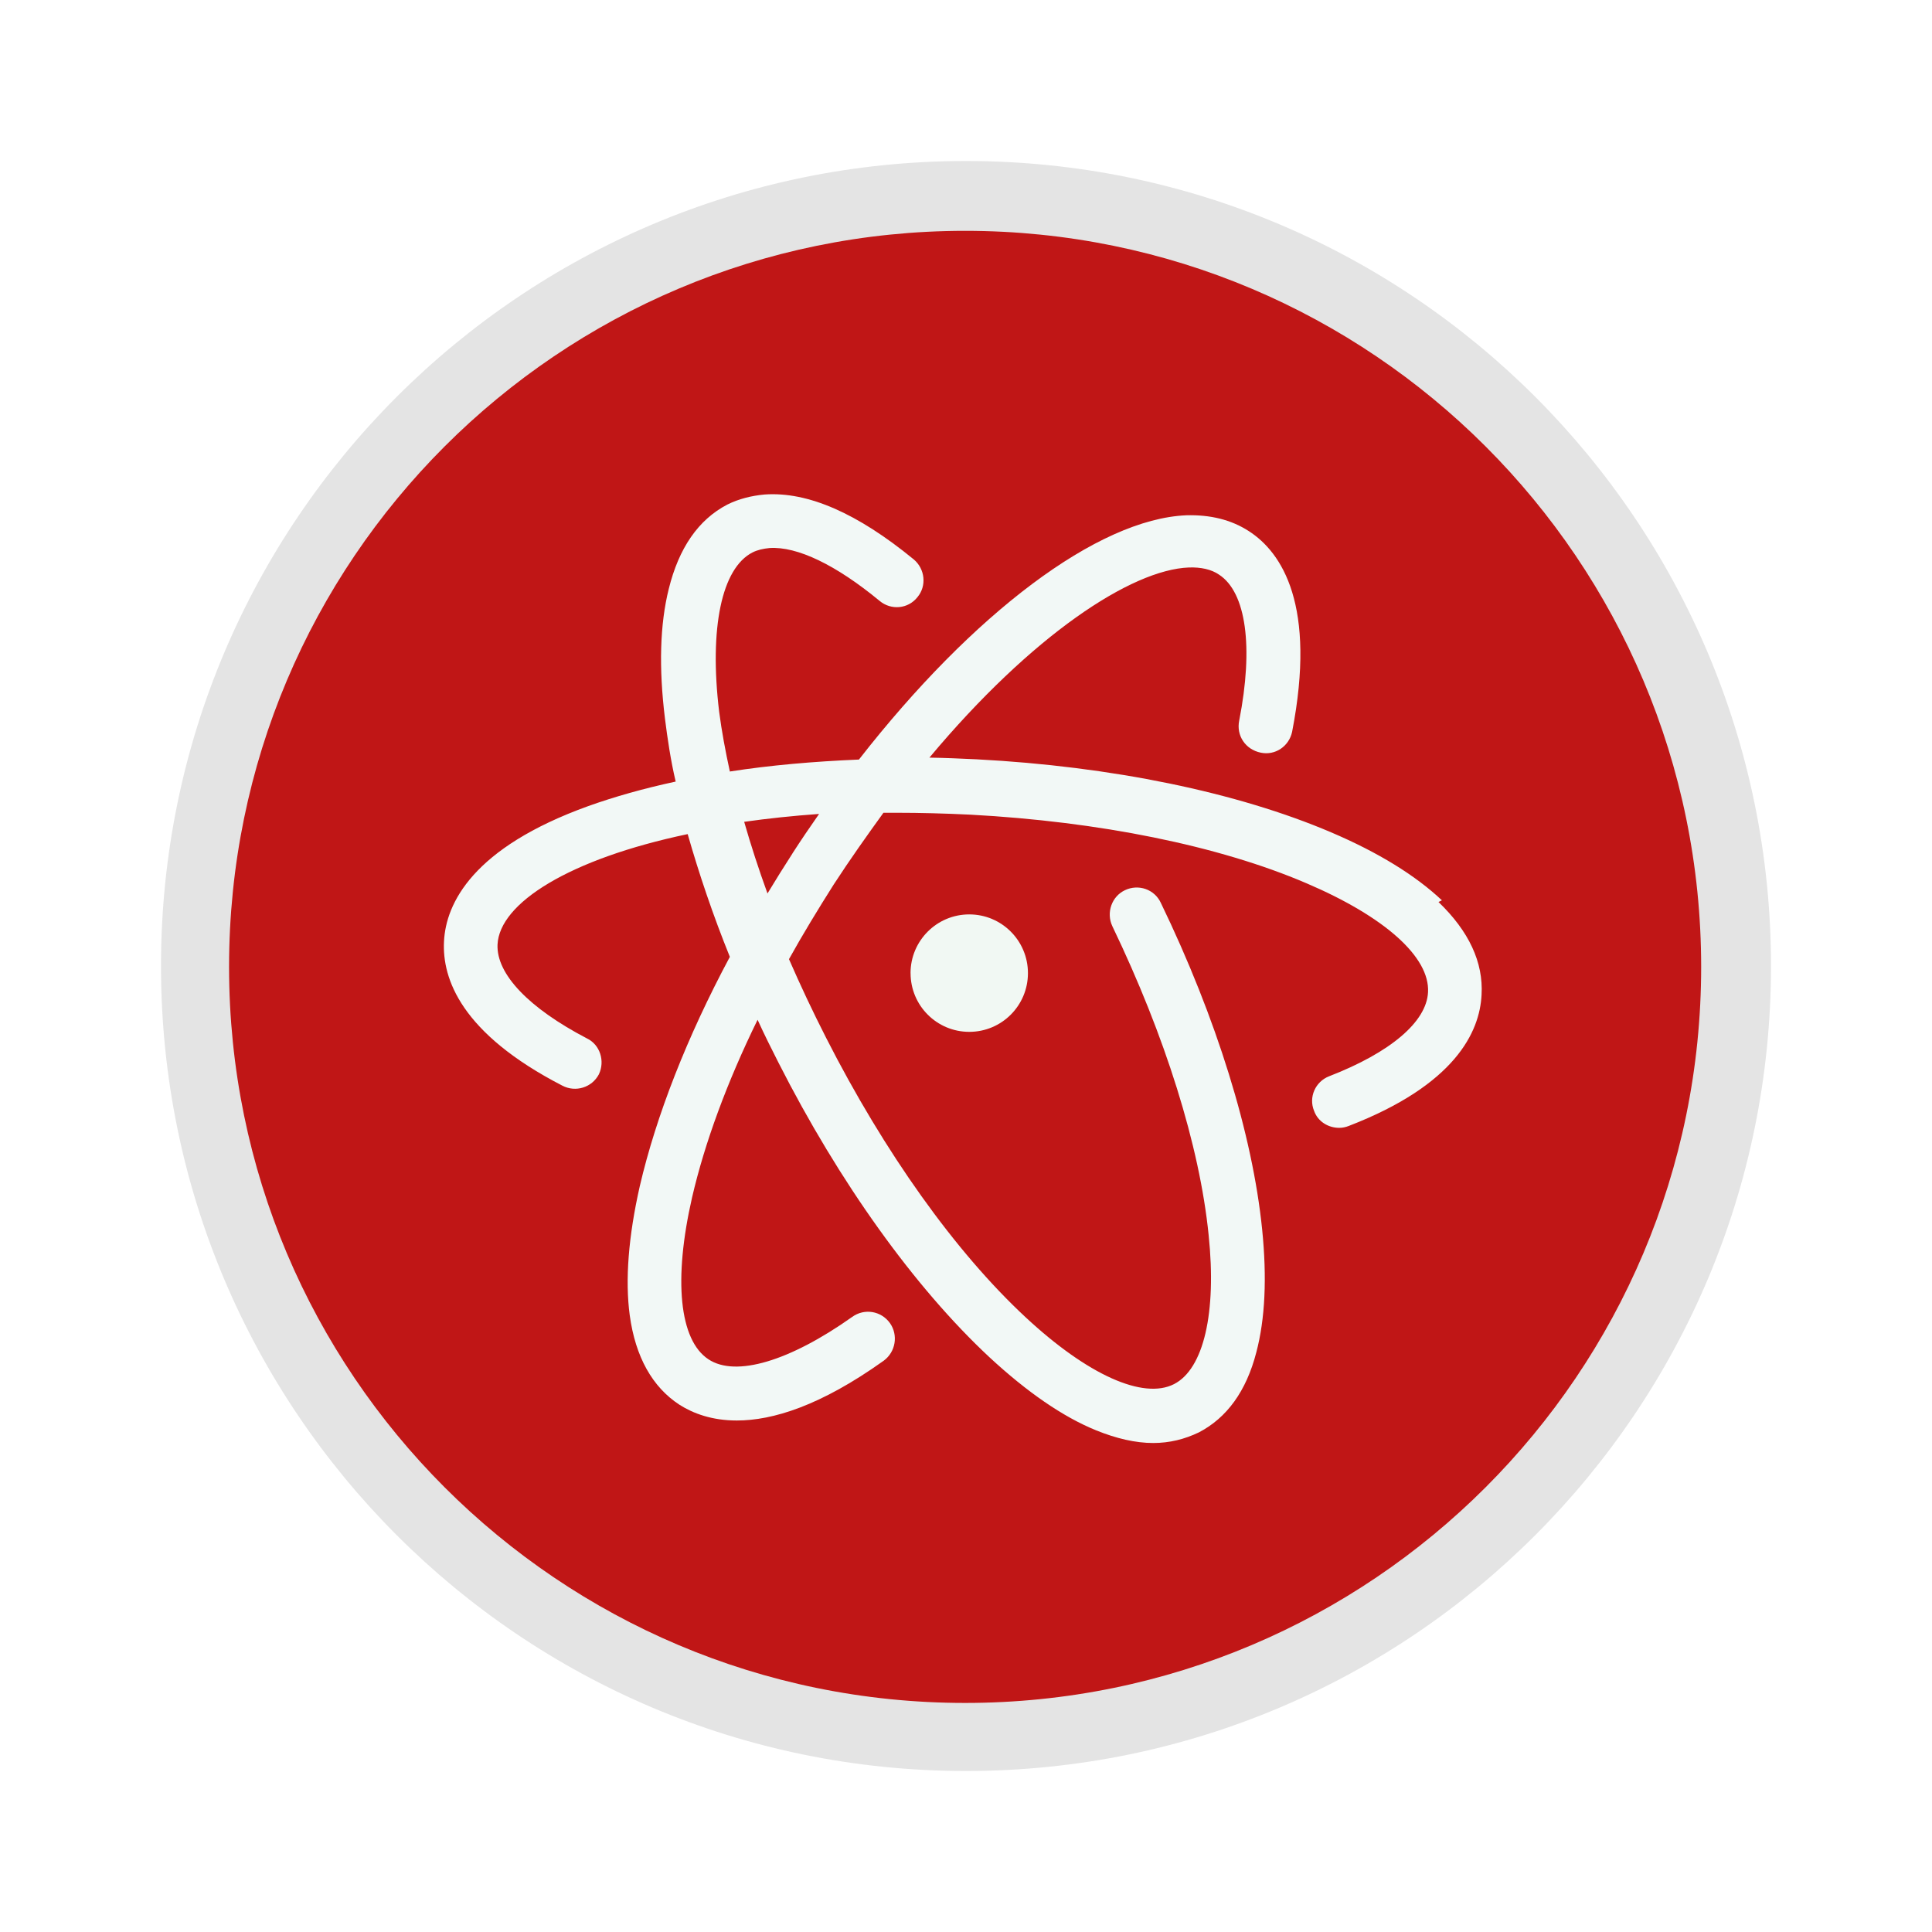
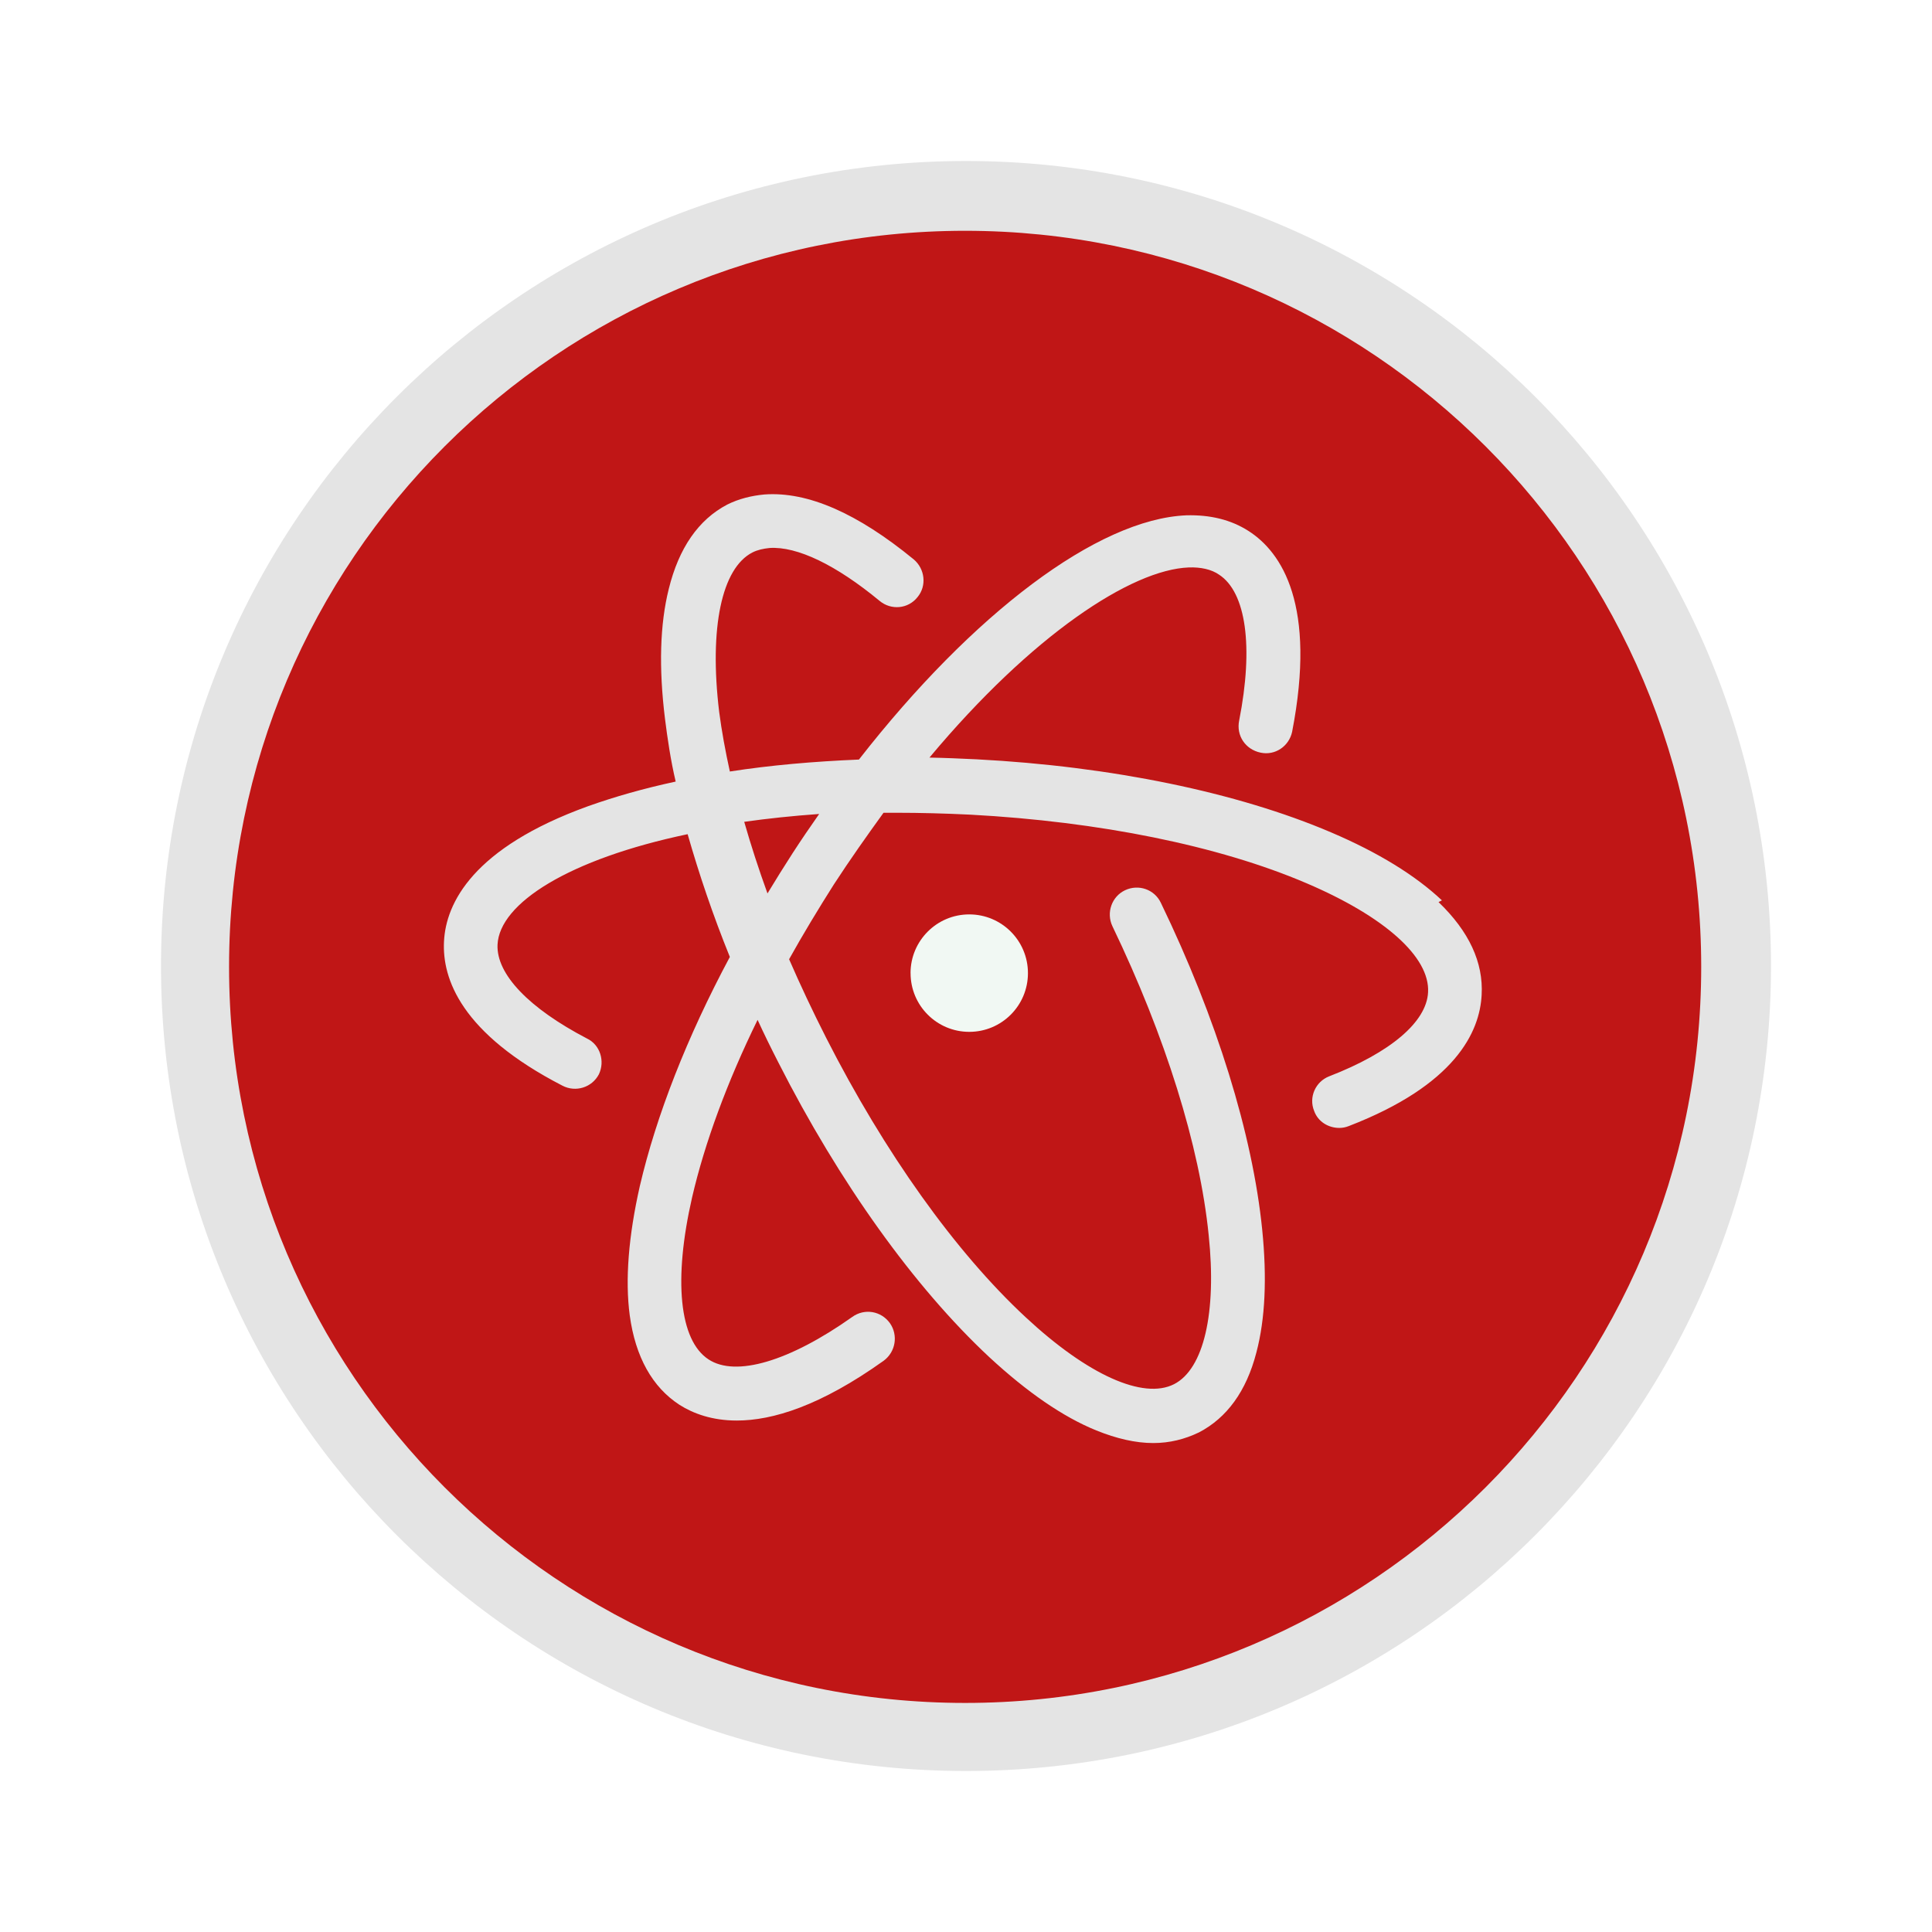
<svg xmlns="http://www.w3.org/2000/svg" height="48" preserveAspectRatio="xMidYMid" version="1.1" width="48" id="svg12">
  <defs id="defs16" />
  <circle style="fill:#e4e4e4;stroke-width:0.156" id="circle2" r="20" cy="24" cx="24" />
-   <circle style="fill:#c01616;stroke-width:0.156;fill-opacity:1" id="circle4" r="18.287" cy="24.022" cx="23.978" />
-   <path style="fill:#f2f8f6;stroke-width:0.156" id="path6" d="m 19.691,21.2 c -0.214,0.332 -0.422,0.665 -0.623,0.998 -0.219,-0.604 -0.413,-1.2 -0.579,-1.78 0.585,-0.083 1.204,-0.149 1.861,-0.196 -0.224,0.319 -0.444,0.644 -0.66,0.978 z m 16.133,1.168 c -0.657,-0.619 -1.58,-1.189 -2.753,-1.689 -2.331,-0.995 -5.459,-1.639 -8.807,-1.814 -0.407,-0.02 -0.798,-0.036 -1.173,-0.042 2.55,-3.05 5.021,-4.669 6.445,-4.724 0.297,-0.011 0.563,0.047 0.751,0.178 0.673,0.438 0.86,1.791 0.501,3.624 -0.078,0.375 0.156,0.72 0.532,0.798 0.36,0.078 0.704,-0.156 0.782,-0.516 0.61,-3.144 -0.25,-4.458 -1.079,-4.99 -0.438,-0.282 -0.954,-0.407 -1.549,-0.391 -2.206,0.094 -5.303,2.44 -8.134,6.069 -1.126,0.047 -2.206,0.141 -3.207,0.297 -0.109,-0.501 -0.203,-1.001 -0.266,-1.486 -0.25,-2.08 0.063,-3.566 0.829,-3.957 0.125,-0.063 0.266,-0.094 0.422,-0.109 0.688,-0.047 1.658,0.422 2.737,1.314 0.282,0.235 0.704,0.203 0.939,-0.094 0.235,-0.282 0.188,-0.704 -0.094,-0.939 -1.392,-1.142 -2.628,-1.689 -3.707,-1.611 -0.328,0.031 -0.641,0.109 -0.923,0.25 -0.72,0.375 -1.204,1.079 -1.455,2.096 -0.219,0.876 -0.25,1.955 -0.094,3.222 0.063,0.501 0.141,1.032 0.266,1.564 -0.798,0.172 -1.517,0.375 -2.174,0.61 -2.863,1.032 -3.535,2.409 -3.582,3.363 -0.047,0.923 0.422,2.284 2.941,3.582 0.328,0.172 0.735,0.047 0.907,-0.282 0.156,-0.328 0.031,-0.735 -0.297,-0.892 -1.439,-0.751 -2.252,-1.595 -2.221,-2.331 0.047,-1.032 1.783,-2.127 4.724,-2.745 0.282,0.985 0.626,2.007 1.048,3.05 -1.064,1.987 -1.83,3.947 -2.237,5.694 -0.282,1.244 -0.369,2.331 -0.25,3.213 0.141,1.032 0.563,1.783 1.236,2.221 0.344,0.219 0.813,0.391 1.423,0.391 0.892,0 2.08,-0.364 3.651,-1.486 0.297,-0.219 0.364,-0.634 0.156,-0.932 -0.219,-0.307 -0.637,-0.375 -0.939,-0.156 -1.555,1.101 -2.894,1.502 -3.571,1.054 -0.724,-0.474 -0.876,-1.976 -0.407,-4.025 0.313,-1.35 0.868,-2.863 1.627,-4.411 0.164,0.36 0.335,0.704 0.516,1.059 1.517,2.988 3.379,5.584 5.24,7.321 0.939,0.87 1.83,1.486 2.659,1.822 0.501,0.203 0.976,0.313 1.414,0.313 0.407,0 0.782,-0.094 1.139,-0.266 0.688,-0.36 1.173,-1.017 1.423,-1.987 0.219,-0.829 0.266,-1.852 0.145,-3.05 -0.239,-2.367 -1.132,-5.249 -2.518,-8.118 -0.156,-0.335 -0.555,-0.474 -0.892,-0.313 -0.328,0.156 -0.469,0.557 -0.313,0.892 1.314,2.733 2.17,5.459 2.393,7.672 0.203,1.94 -0.125,3.332 -0.86,3.707 -0.766,0.391 -2.148,-0.23 -3.684,-1.658 -1.752,-1.627 -3.51,-4.098 -4.959,-6.945 -0.335,-0.657 -0.641,-1.308 -0.923,-1.955 0.344,-0.619 0.72,-1.236 1.111,-1.854 0.407,-0.626 0.829,-1.22 1.236,-1.783 h 0.328 c 0.579,0 1.189,0.016 1.83,0.047 3.191,0.172 6.163,0.766 8.353,1.705 1.94,0.829 3.066,1.83 3.019,2.706 -0.036,0.735 -0.931,1.497 -2.456,2.088 -0.344,0.133 -0.516,0.521 -0.375,0.86 0.094,0.266 0.352,0.422 0.626,0.422 0.078,0 0.156,-0.016 0.235,-0.047 2.644,-1.02 3.254,-2.334 3.3,-3.257 0.047,-0.807 -0.313,-1.58 -1.07,-2.307 z" />
+   <path style="fill:#c01616;stroke-width:0.156;fill-opacity:1" d="M 23.979 5.734 A 18.287 18.287 0 0 0 5.691 24.021 A 18.287 18.287 0 0 0 23.979 42.309 A 18.287 18.287 0 0 0 42.266 24.021 A 18.287 18.287 0 0 0 23.979 5.734 z M 18.992 12.285 C 20.071 12.207 21.307 12.755 22.699 13.896 C 22.981 14.131 23.03 14.554 22.795 14.836 C 22.56 15.133 22.137 15.164 21.855 14.93 C 20.776 14.038 19.805 13.568 19.117 13.615 C 18.961 13.631 18.82 13.662 18.695 13.725 C 17.929 14.116 17.617 15.601 17.867 17.682 C 17.93 18.167 18.023 18.667 18.133 19.168 C 19.134 19.012 20.214 18.918 21.34 18.871 C 24.171 15.242 27.267 12.897 29.473 12.803 C 30.067 12.787 30.584 12.912 31.021 13.193 C 31.851 13.725 32.712 15.04 32.102 18.184 C 32.023 18.543 31.678 18.777 31.318 18.699 C 30.943 18.621 30.709 18.276 30.787 17.9 C 31.147 16.067 30.96 14.715 30.287 14.277 C 30.099 14.146 29.832 14.087 29.535 14.098 C 28.112 14.152 25.641 15.772 23.092 18.822 C 23.467 18.829 23.857 18.845 24.264 18.865 C 27.611 19.04 30.74 19.685 33.07 20.68 C 34.243 21.18 35.167 21.75 35.824 22.369 L 35.74 22.412 C 36.497 23.139 36.857 23.912 36.811 24.719 C 36.764 25.642 36.153 26.957 33.51 27.977 C 33.432 28.008 33.354 28.023 33.275 28.023 C 33.002 28.023 32.744 27.867 32.65 27.602 C 32.51 27.262 32.681 26.873 33.025 26.74 C 34.55 26.149 35.444 25.388 35.48 24.652 C 35.527 23.776 34.403 22.774 32.463 21.945 C 30.273 21.007 27.3 20.412 24.109 20.24 C 23.468 20.209 22.858 20.193 22.279 20.193 L 21.951 20.193 C 21.544 20.756 21.122 21.351 20.715 21.977 C 20.324 22.594 19.95 23.213 19.605 23.832 C 19.887 24.48 20.193 25.13 20.527 25.787 C 21.976 28.634 23.734 31.104 25.486 32.73 C 27.022 34.159 28.403 34.78 29.17 34.389 C 29.905 34.013 30.233 32.621 30.029 30.682 C 29.806 28.468 28.951 25.742 27.637 23.01 C 27.48 22.675 27.621 22.276 27.949 22.119 C 28.286 21.958 28.685 22.097 28.842 22.432 C 30.228 25.3 31.12 28.182 31.359 30.549 C 31.48 31.747 31.434 32.771 31.215 33.6 C 30.965 34.569 30.479 35.226 29.791 35.586 C 29.434 35.758 29.059 35.852 28.652 35.852 C 28.214 35.852 27.739 35.742 27.238 35.539 C 26.409 35.203 25.517 34.586 24.578 33.717 C 22.717 31.981 20.855 29.384 19.338 26.396 C 19.156 26.041 18.987 25.698 18.822 25.338 C 18.064 26.886 17.508 28.398 17.195 29.748 C 16.726 31.797 16.877 33.299 17.602 33.773 C 18.279 34.221 19.619 33.82 21.174 32.719 C 21.476 32.5 21.892 32.568 22.111 32.875 C 22.319 33.174 22.252 33.588 21.955 33.807 C 20.385 34.928 19.196 35.293 18.305 35.293 C 17.695 35.293 17.225 35.121 16.881 34.902 C 16.208 34.464 15.787 33.714 15.646 32.682 C 15.528 31.799 15.615 30.712 15.896 29.469 C 16.303 27.722 17.069 25.762 18.133 23.775 C 17.71 22.732 17.366 21.71 17.084 20.725 C 14.143 21.342 12.408 22.438 12.361 23.471 C 12.33 24.206 13.143 25.05 14.582 25.801 C 14.911 25.957 15.035 26.363 14.879 26.691 C 14.707 27.02 14.301 27.145 13.973 26.973 C 11.454 25.674 10.984 24.314 11.031 23.391 C 11.078 22.436 11.751 21.062 14.613 20.029 C 15.27 19.795 15.989 19.59 16.787 19.418 C 16.662 18.886 16.584 18.354 16.521 17.854 C 16.365 16.587 16.396 15.509 16.615 14.633 C 16.866 13.616 17.351 12.911 18.07 12.535 C 18.352 12.394 18.664 12.316 18.992 12.285 z M 20.352 20.223 C 19.695 20.27 19.075 20.335 18.49 20.418 C 18.656 20.998 18.849 21.593 19.068 22.197 C 19.269 21.864 19.477 21.531 19.691 21.199 C 19.907 20.866 20.128 20.542 20.352 20.223 z " id="circle4" />
  <path style="fill:#f1f8f3;stroke-width:0.156" id="path8" d="m 22.623,24.177 c 0,0.807 0.652,1.459 1.458,1.459 0.806,0 1.458,-0.652 1.458,-1.459 0,-0.806 -0.652,-1.459 -1.458,-1.459 -0.806,0 -1.459,0.654 -1.459,1.459" />
</svg>
